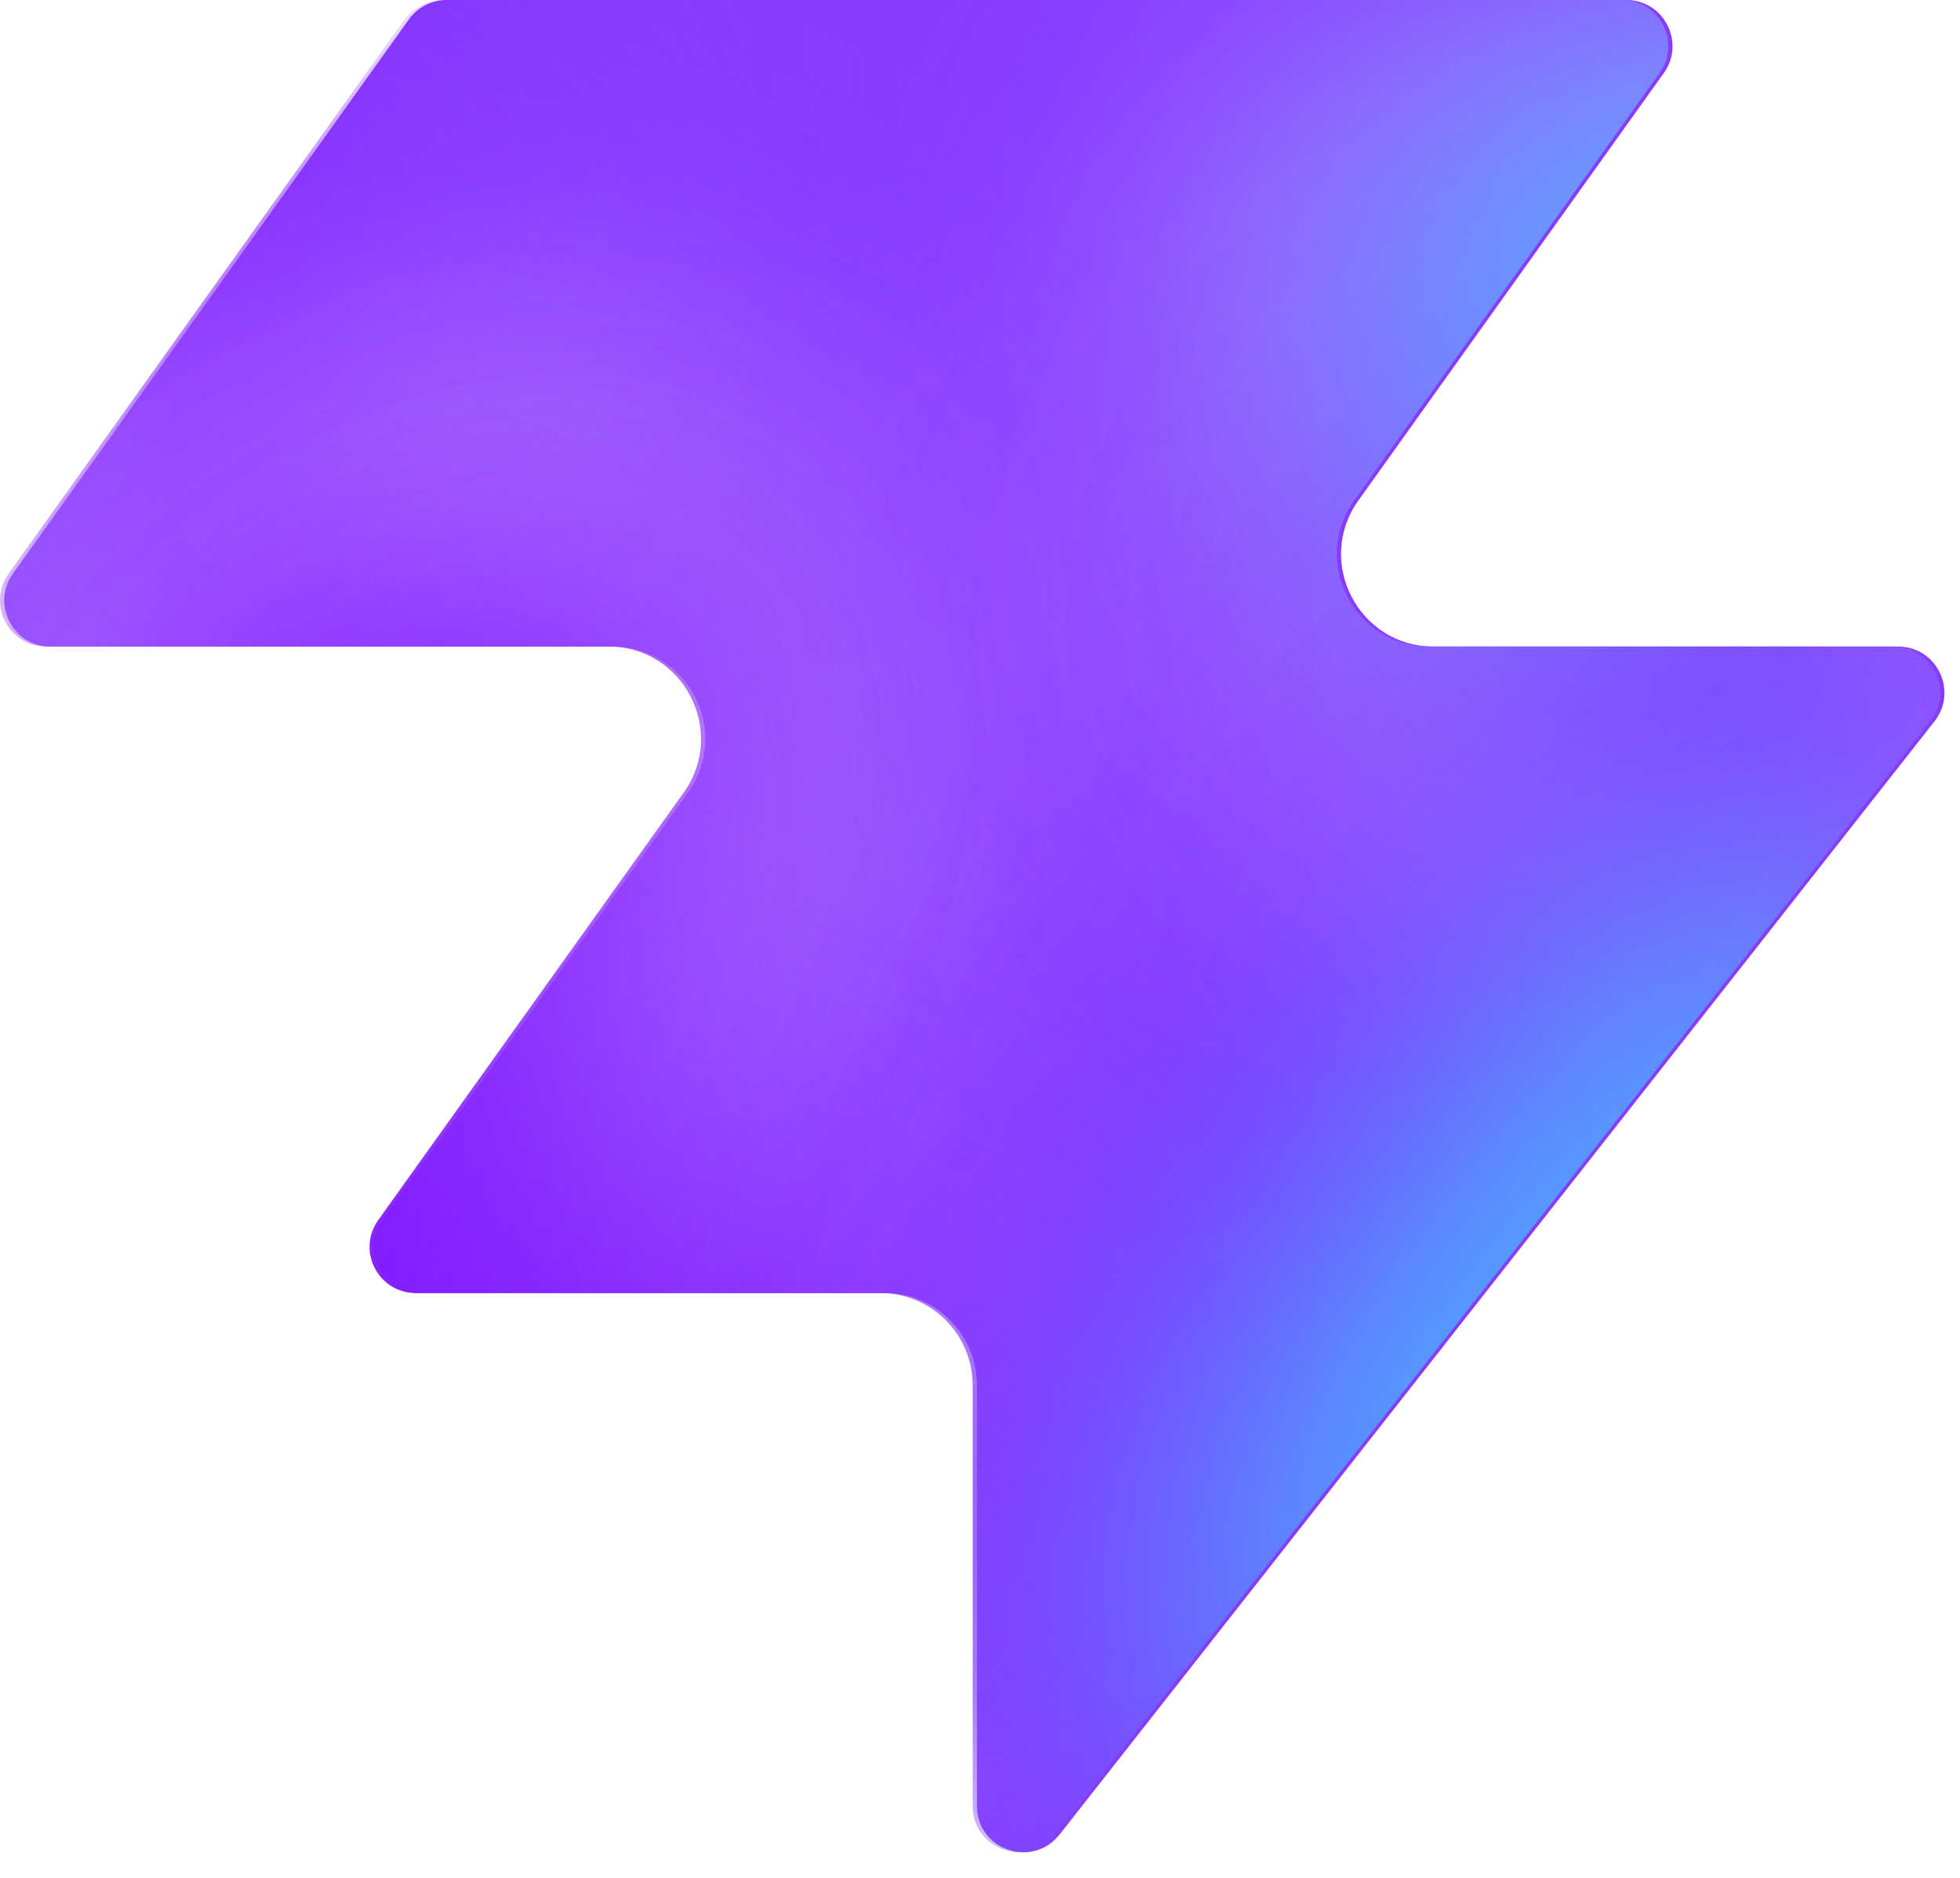
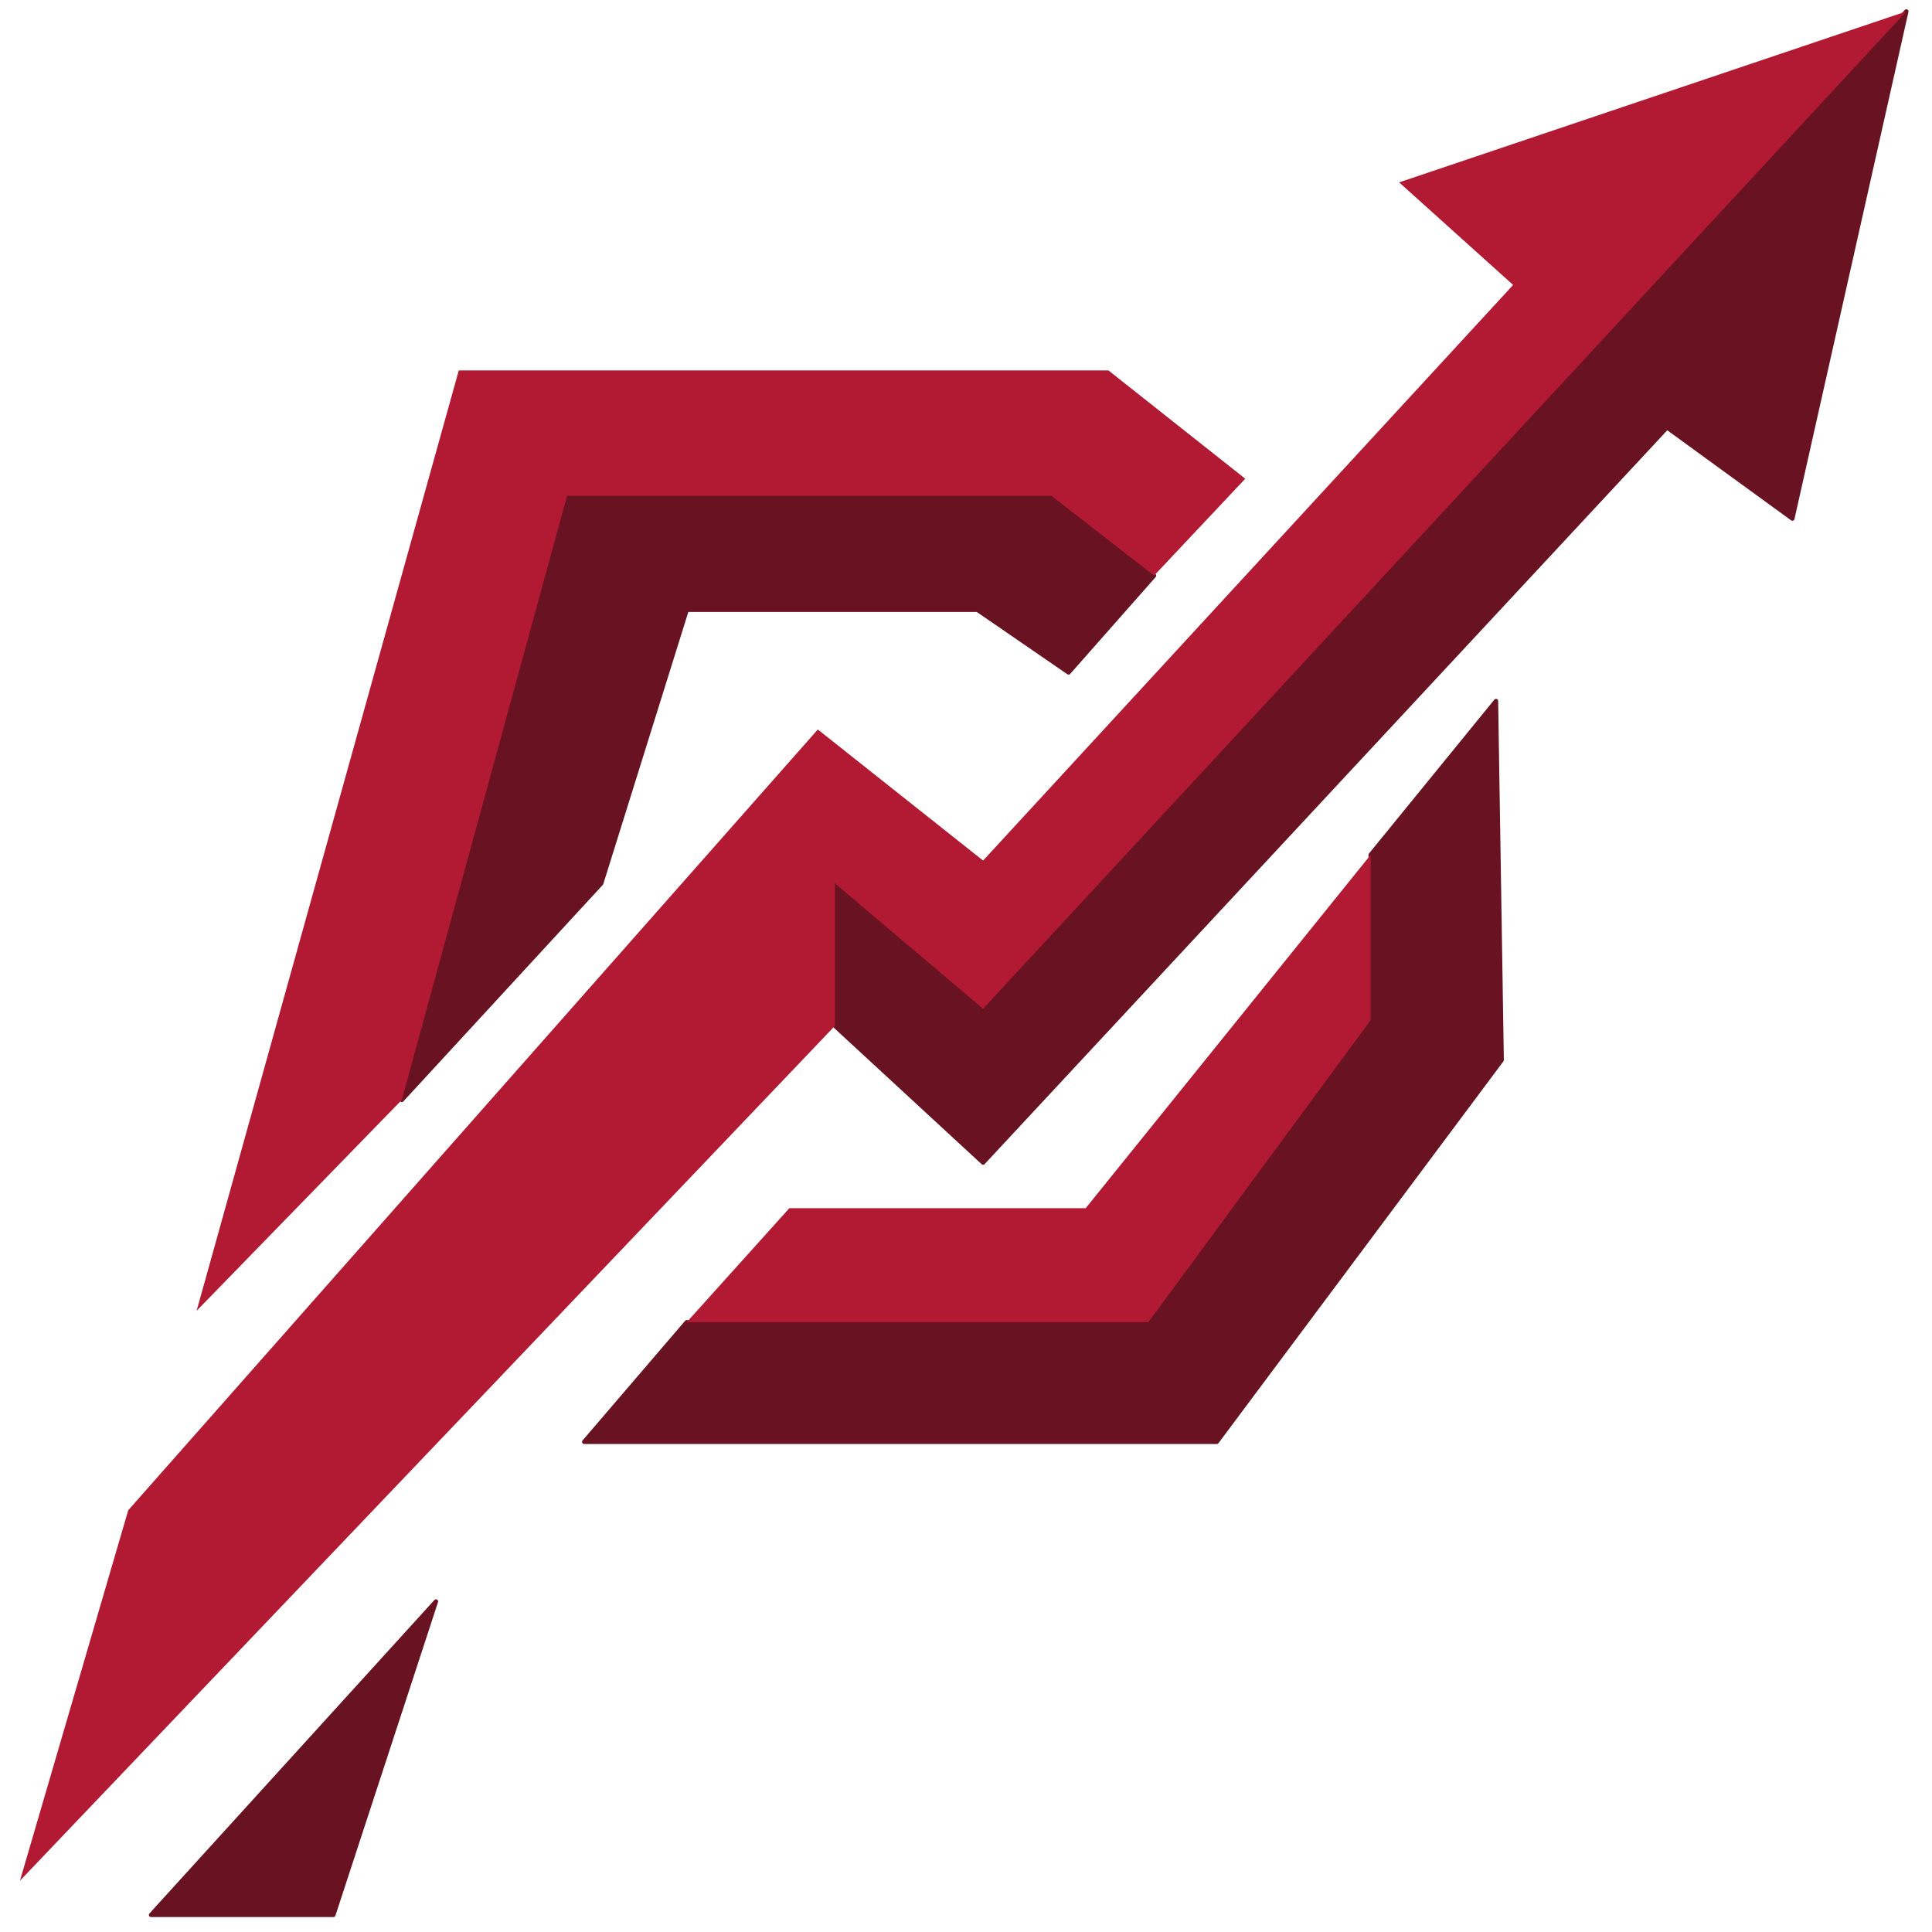
- <svg xmlns="http://www.w3.org/2000/svg" width="48" height="46" fill="none" viewBox="0 0 48 46">
-   <path fill="#863bff" d="M25.946 44.938c-.664.845-2.021.375-2.021-.698V33.937a2.26 2.26 0 0 0-2.262-2.262H10.287c-.92 0-1.456-1.04-.92-1.788l7.48-10.471c1.07-1.497 0-3.578-1.842-3.578H1.237c-.92 0-1.456-1.04-.92-1.788L10.013.474c.214-.297.556-.474.92-.474h28.894c.92 0 1.456 1.04.92 1.788l-7.48 10.471c-1.07 1.498 0 3.579 1.842 3.579h11.377c.943 0 1.473 1.088.89 1.83L25.947 44.94z" style="fill:#863bff;fill:color(display-p3 .525 .23 1);fill-opacity:1" />
-   <mask id="a" width="48" height="46" x="0" y="0" maskUnits="userSpaceOnUse" style="mask-type:alpha">
-     <path fill="#000" d="M25.842 44.938c-.664.844-2.021.375-2.021-.698V33.937a2.26 2.26 0 0 0-2.262-2.262H10.183c-.92 0-1.456-1.04-.92-1.788l7.48-10.471c1.07-1.498 0-3.579-1.842-3.579H1.133c-.92 0-1.456-1.04-.92-1.787L9.91.473c.214-.297.556-.474.92-.474h28.894c.92 0 1.456 1.04.92 1.788l-7.48 10.471c-1.07 1.498 0 3.578 1.842 3.578h11.377c.943 0 1.473 1.088.89 1.832L25.843 44.94z" style="fill:#000;fill-opacity:1" />
-   </mask>
-   <g mask="url(#a)">
-     <g filter="url(#b)">
-       <ellipse cx="5.508" cy="14.704" fill="#ede6ff" rx="5.508" ry="14.704" style="fill:#ede6ff;fill:color(display-p3 .927 .903 1);fill-opacity:1" transform="matrix(.00324 1 1 -.00324 -4.47 31.516)" />
-     </g>
-     <g filter="url(#c)">
-       <ellipse cx="10.399" cy="29.851" fill="#ede6ff" rx="10.399" ry="29.851" style="fill:#ede6ff;fill:color(display-p3 .927 .903 1);fill-opacity:1" transform="matrix(.00324 1 1 -.00324 -39.328 7.883)" />
-     </g>
-     <g filter="url(#d)">
-       <ellipse cx="5.508" cy="30.487" fill="#7e14ff" rx="5.508" ry="30.487" style="fill:#7e14ff;fill:color(display-p3 .492 .077 1);fill-opacity:1" transform="rotate(89.814 -25.913 -14.639)scale(1 -1)" />
-     </g>
-     <g filter="url(#e)">
-       <ellipse cx="5.508" cy="30.599" fill="#7e14ff" rx="5.508" ry="30.599" style="fill:#7e14ff;fill:color(display-p3 .492 .077 1);fill-opacity:1" transform="rotate(89.814 -32.644 -3.334)scale(1 -1)" />
-     </g>
-     <g filter="url(#f)">
-       <ellipse cx="5.508" cy="30.599" fill="#7e14ff" rx="5.508" ry="30.599" style="fill:#7e14ff;fill:color(display-p3 .492 .077 1);fill-opacity:1" transform="matrix(.00324 1 1 -.00324 -34.34 30.47)" />
-     </g>
-     <g filter="url(#g)">
-       <ellipse cx="14.072" cy="22.078" fill="#ede6ff" rx="14.072" ry="22.078" style="fill:#ede6ff;fill:color(display-p3 .927 .903 1);fill-opacity:1" transform="rotate(93.35 24.506 48.493)scale(-1 1)" />
-     </g>
-     <g filter="url(#h)">
-       <ellipse cx="3.47" cy="21.501" fill="#7e14ff" rx="3.47" ry="21.501" style="fill:#7e14ff;fill:color(display-p3 .492 .077 1);fill-opacity:1" transform="rotate(89.009 28.708 47.59)scale(-1 1)" />
-     </g>
-     <g filter="url(#i)">
-       <ellipse cx="3.47" cy="21.501" fill="#7e14ff" rx="3.47" ry="21.501" style="fill:#7e14ff;fill:color(display-p3 .492 .077 1);fill-opacity:1" transform="rotate(89.009 28.708 47.59)scale(-1 1)" />
-     </g>
-     <g filter="url(#j)">
-       <ellipse cx=".387" cy="8.972" fill="#7e14ff" rx="4.407" ry="29.108" style="fill:#7e14ff;fill:color(display-p3 .492 .077 1);fill-opacity:1" transform="rotate(39.51 .387 8.972)" />
-     </g>
-     <g filter="url(#k)">
-       <ellipse cx="47.523" cy="-6.092" fill="#7e14ff" rx="4.407" ry="29.108" style="fill:#7e14ff;fill:color(display-p3 .492 .077 1);fill-opacity:1" transform="rotate(37.892 47.523 -6.092)" />
-     </g>
-     <g filter="url(#l)">
-       <ellipse cx="41.412" cy="6.333" fill="#47bfff" rx="5.971" ry="9.665" style="fill:#47bfff;fill:color(display-p3 .28 .748 1);fill-opacity:1" transform="rotate(37.892 41.412 6.333)" />
-     </g>
-     <g filter="url(#m)">
-       <ellipse cx="-1.879" cy="38.332" fill="#7e14ff" rx="4.407" ry="29.108" style="fill:#7e14ff;fill:color(display-p3 .492 .077 1);fill-opacity:1" transform="rotate(37.892 -1.88 38.332)" />
-     </g>
-     <g filter="url(#n)">
-       <ellipse cx="-1.879" cy="38.332" fill="#7e14ff" rx="4.407" ry="29.108" style="fill:#7e14ff;fill:color(display-p3 .492 .077 1);fill-opacity:1" transform="rotate(37.892 -1.88 38.332)" />
-     </g>
-     <g filter="url(#o)">
-       <ellipse cx="35.651" cy="29.907" fill="#7e14ff" rx="4.407" ry="29.108" style="fill:#7e14ff;fill:color(display-p3 .492 .077 1);fill-opacity:1" transform="rotate(37.892 35.651 29.907)" />
-     </g>
-     <g filter="url(#p)">
-       <ellipse cx="38.418" cy="32.4" fill="#47bfff" rx="5.971" ry="15.297" style="fill:#47bfff;fill:color(display-p3 .28 .748 1);fill-opacity:1" transform="rotate(37.892 38.418 32.4)" />
-     </g>
-   </g>
-   <defs>
-     <filter id="b" width="60.045" height="41.654" x="-19.77" y="16.149" color-interpolation-filters="sRGB" filterUnits="userSpaceOnUse">
-       <feFlood flood-opacity="0" result="BackgroundImageFix" />
-       <feBlend in="SourceGraphic" in2="BackgroundImageFix" result="shape" />
-       <feGaussianBlur result="effect1_foregroundBlur_2002_17158" stdDeviation="7.659" />
-     </filter>
-     <filter id="c" width="90.34" height="51.437" x="-54.613" y="-7.533" color-interpolation-filters="sRGB" filterUnits="userSpaceOnUse">
-       <feFlood flood-opacity="0" result="BackgroundImageFix" />
-       <feBlend in="SourceGraphic" in2="BackgroundImageFix" result="shape" />
-       <feGaussianBlur result="effect1_foregroundBlur_2002_17158" stdDeviation="7.659" />
-     </filter>
-     <filter id="d" width="79.355" height="29.4" x="-49.64" y="2.03" color-interpolation-filters="sRGB" filterUnits="userSpaceOnUse">
-       <feFlood flood-opacity="0" result="BackgroundImageFix" />
-       <feBlend in="SourceGraphic" in2="BackgroundImageFix" result="shape" />
-       <feGaussianBlur result="effect1_foregroundBlur_2002_17158" stdDeviation="4.596" />
-     </filter>
-     <filter id="e" width="79.579" height="29.4" x="-45.045" y="20.029" color-interpolation-filters="sRGB" filterUnits="userSpaceOnUse">
-       <feFlood flood-opacity="0" result="BackgroundImageFix" />
-       <feBlend in="SourceGraphic" in2="BackgroundImageFix" result="shape" />
-       <feGaussianBlur result="effect1_foregroundBlur_2002_17158" stdDeviation="4.596" />
-     </filter>
-     <filter id="f" width="79.579" height="29.4" x="-43.513" y="21.178" color-interpolation-filters="sRGB" filterUnits="userSpaceOnUse">
-       <feFlood flood-opacity="0" result="BackgroundImageFix" />
-       <feBlend in="SourceGraphic" in2="BackgroundImageFix" result="shape" />
-       <feGaussianBlur result="effect1_foregroundBlur_2002_17158" stdDeviation="4.596" />
-     </filter>
-     <filter id="g" width="74.749" height="58.852" x="15.756" y="-17.901" color-interpolation-filters="sRGB" filterUnits="userSpaceOnUse">
-       <feFlood flood-opacity="0" result="BackgroundImageFix" />
-       <feBlend in="SourceGraphic" in2="BackgroundImageFix" result="shape" />
-       <feGaussianBlur result="effect1_foregroundBlur_2002_17158" stdDeviation="7.659" />
-     </filter>
-     <filter id="h" width="61.377" height="25.362" x="23.548" y="2.284" color-interpolation-filters="sRGB" filterUnits="userSpaceOnUse">
-       <feFlood flood-opacity="0" result="BackgroundImageFix" />
-       <feBlend in="SourceGraphic" in2="BackgroundImageFix" result="shape" />
-       <feGaussianBlur result="effect1_foregroundBlur_2002_17158" stdDeviation="4.596" />
-     </filter>
-     <filter id="i" width="61.377" height="25.362" x="23.548" y="2.284" color-interpolation-filters="sRGB" filterUnits="userSpaceOnUse">
-       <feFlood flood-opacity="0" result="BackgroundImageFix" />
-       <feBlend in="SourceGraphic" in2="BackgroundImageFix" result="shape" />
-       <feGaussianBlur result="effect1_foregroundBlur_2002_17158" stdDeviation="4.596" />
-     </filter>
-     <filter id="j" width="56.045" height="63.649" x="-27.636" y="-22.853" color-interpolation-filters="sRGB" filterUnits="userSpaceOnUse">
-       <feFlood flood-opacity="0" result="BackgroundImageFix" />
-       <feBlend in="SourceGraphic" in2="BackgroundImageFix" result="shape" />
-       <feGaussianBlur result="effect1_foregroundBlur_2002_17158" stdDeviation="4.596" />
-     </filter>
-     <filter id="k" width="54.814" height="64.646" x="20.116" y="-38.415" color-interpolation-filters="sRGB" filterUnits="userSpaceOnUse">
-       <feFlood flood-opacity="0" result="BackgroundImageFix" />
-       <feBlend in="SourceGraphic" in2="BackgroundImageFix" result="shape" />
-       <feGaussianBlur result="effect1_foregroundBlur_2002_17158" stdDeviation="4.596" />
-     </filter>
-     <filter id="l" width="33.541" height="35.313" x="24.641" y="-11.323" color-interpolation-filters="sRGB" filterUnits="userSpaceOnUse">
-       <feFlood flood-opacity="0" result="BackgroundImageFix" />
-       <feBlend in="SourceGraphic" in2="BackgroundImageFix" result="shape" />
-       <feGaussianBlur result="effect1_foregroundBlur_2002_17158" stdDeviation="4.596" />
-     </filter>
-     <filter id="m" width="54.814" height="64.646" x="-29.286" y="6.009" color-interpolation-filters="sRGB" filterUnits="userSpaceOnUse">
-       <feFlood flood-opacity="0" result="BackgroundImageFix" />
-       <feBlend in="SourceGraphic" in2="BackgroundImageFix" result="shape" />
-       <feGaussianBlur result="effect1_foregroundBlur_2002_17158" stdDeviation="4.596" />
-     </filter>
-     <filter id="n" width="54.814" height="64.646" x="-29.286" y="6.009" color-interpolation-filters="sRGB" filterUnits="userSpaceOnUse">
-       <feFlood flood-opacity="0" result="BackgroundImageFix" />
-       <feBlend in="SourceGraphic" in2="BackgroundImageFix" result="shape" />
-       <feGaussianBlur result="effect1_foregroundBlur_2002_17158" stdDeviation="4.596" />
-     </filter>
-     <filter id="o" width="54.814" height="64.646" x="8.244" y="-2.416" color-interpolation-filters="sRGB" filterUnits="userSpaceOnUse">
-       <feFlood flood-opacity="0" result="BackgroundImageFix" />
-       <feBlend in="SourceGraphic" in2="BackgroundImageFix" result="shape" />
-       <feGaussianBlur result="effect1_foregroundBlur_2002_17158" stdDeviation="4.596" />
-     </filter>
-     <filter id="p" width="39.409" height="43.623" x="18.713" y="10.588" color-interpolation-filters="sRGB" filterUnits="userSpaceOnUse">
-       <feFlood flood-opacity="0" result="BackgroundImageFix" />
-       <feBlend in="SourceGraphic" in2="BackgroundImageFix" result="shape" />
-       <feGaussianBlur result="effect1_foregroundBlur_2002_17158" stdDeviation="4.596" />
-     </filter>
-   </defs>
+ <svg xmlns="http://www.w3.org/2000/svg" viewBox="-1.5 0 339 339">
+   <path d="M98 87 183 87 201 101 186 118 170 107 119 107 104 155 69 193Z" fill="#691222" stroke="#691222" stroke-width="0.75" stroke-linejoin="round" vector-effect="non-scaling-stroke" />
+   <path d="M239 150 261 123 262 186 212 253 101 253 119 232 200 232 239 179Z" fill="#691222" stroke="#691222" stroke-width="0.75" stroke-linejoin="round" vector-effect="non-scaling-stroke" />
+   <path d="M75 281 57 336 25 336Z" fill="#691222" stroke="#691222" stroke-width="0.75" stroke-linejoin="round" vector-effect="non-scaling-stroke" />
+   <path d="M79 65 193 65 217 84 201 101 183 87 98 87 69 193 33 230Z" fill="#b21a33" />
+   <path d="M239 150 239 179 200 232 119 232 137 212 189 212Z" fill="#b21a33" />
+   <path d="M333 2 313 91 291 75 171 204 145 180 145 155 171 177Z" fill="#691222" stroke="#691222" stroke-width="0.75" stroke-linejoin="round" vector-effect="non-scaling-stroke" />
+   <path d="M333 2 171 177 145 155 145 180 2 330 21 265 142 128 171 151 264 50 244 32Z" fill="#b21a33" />
</svg>
